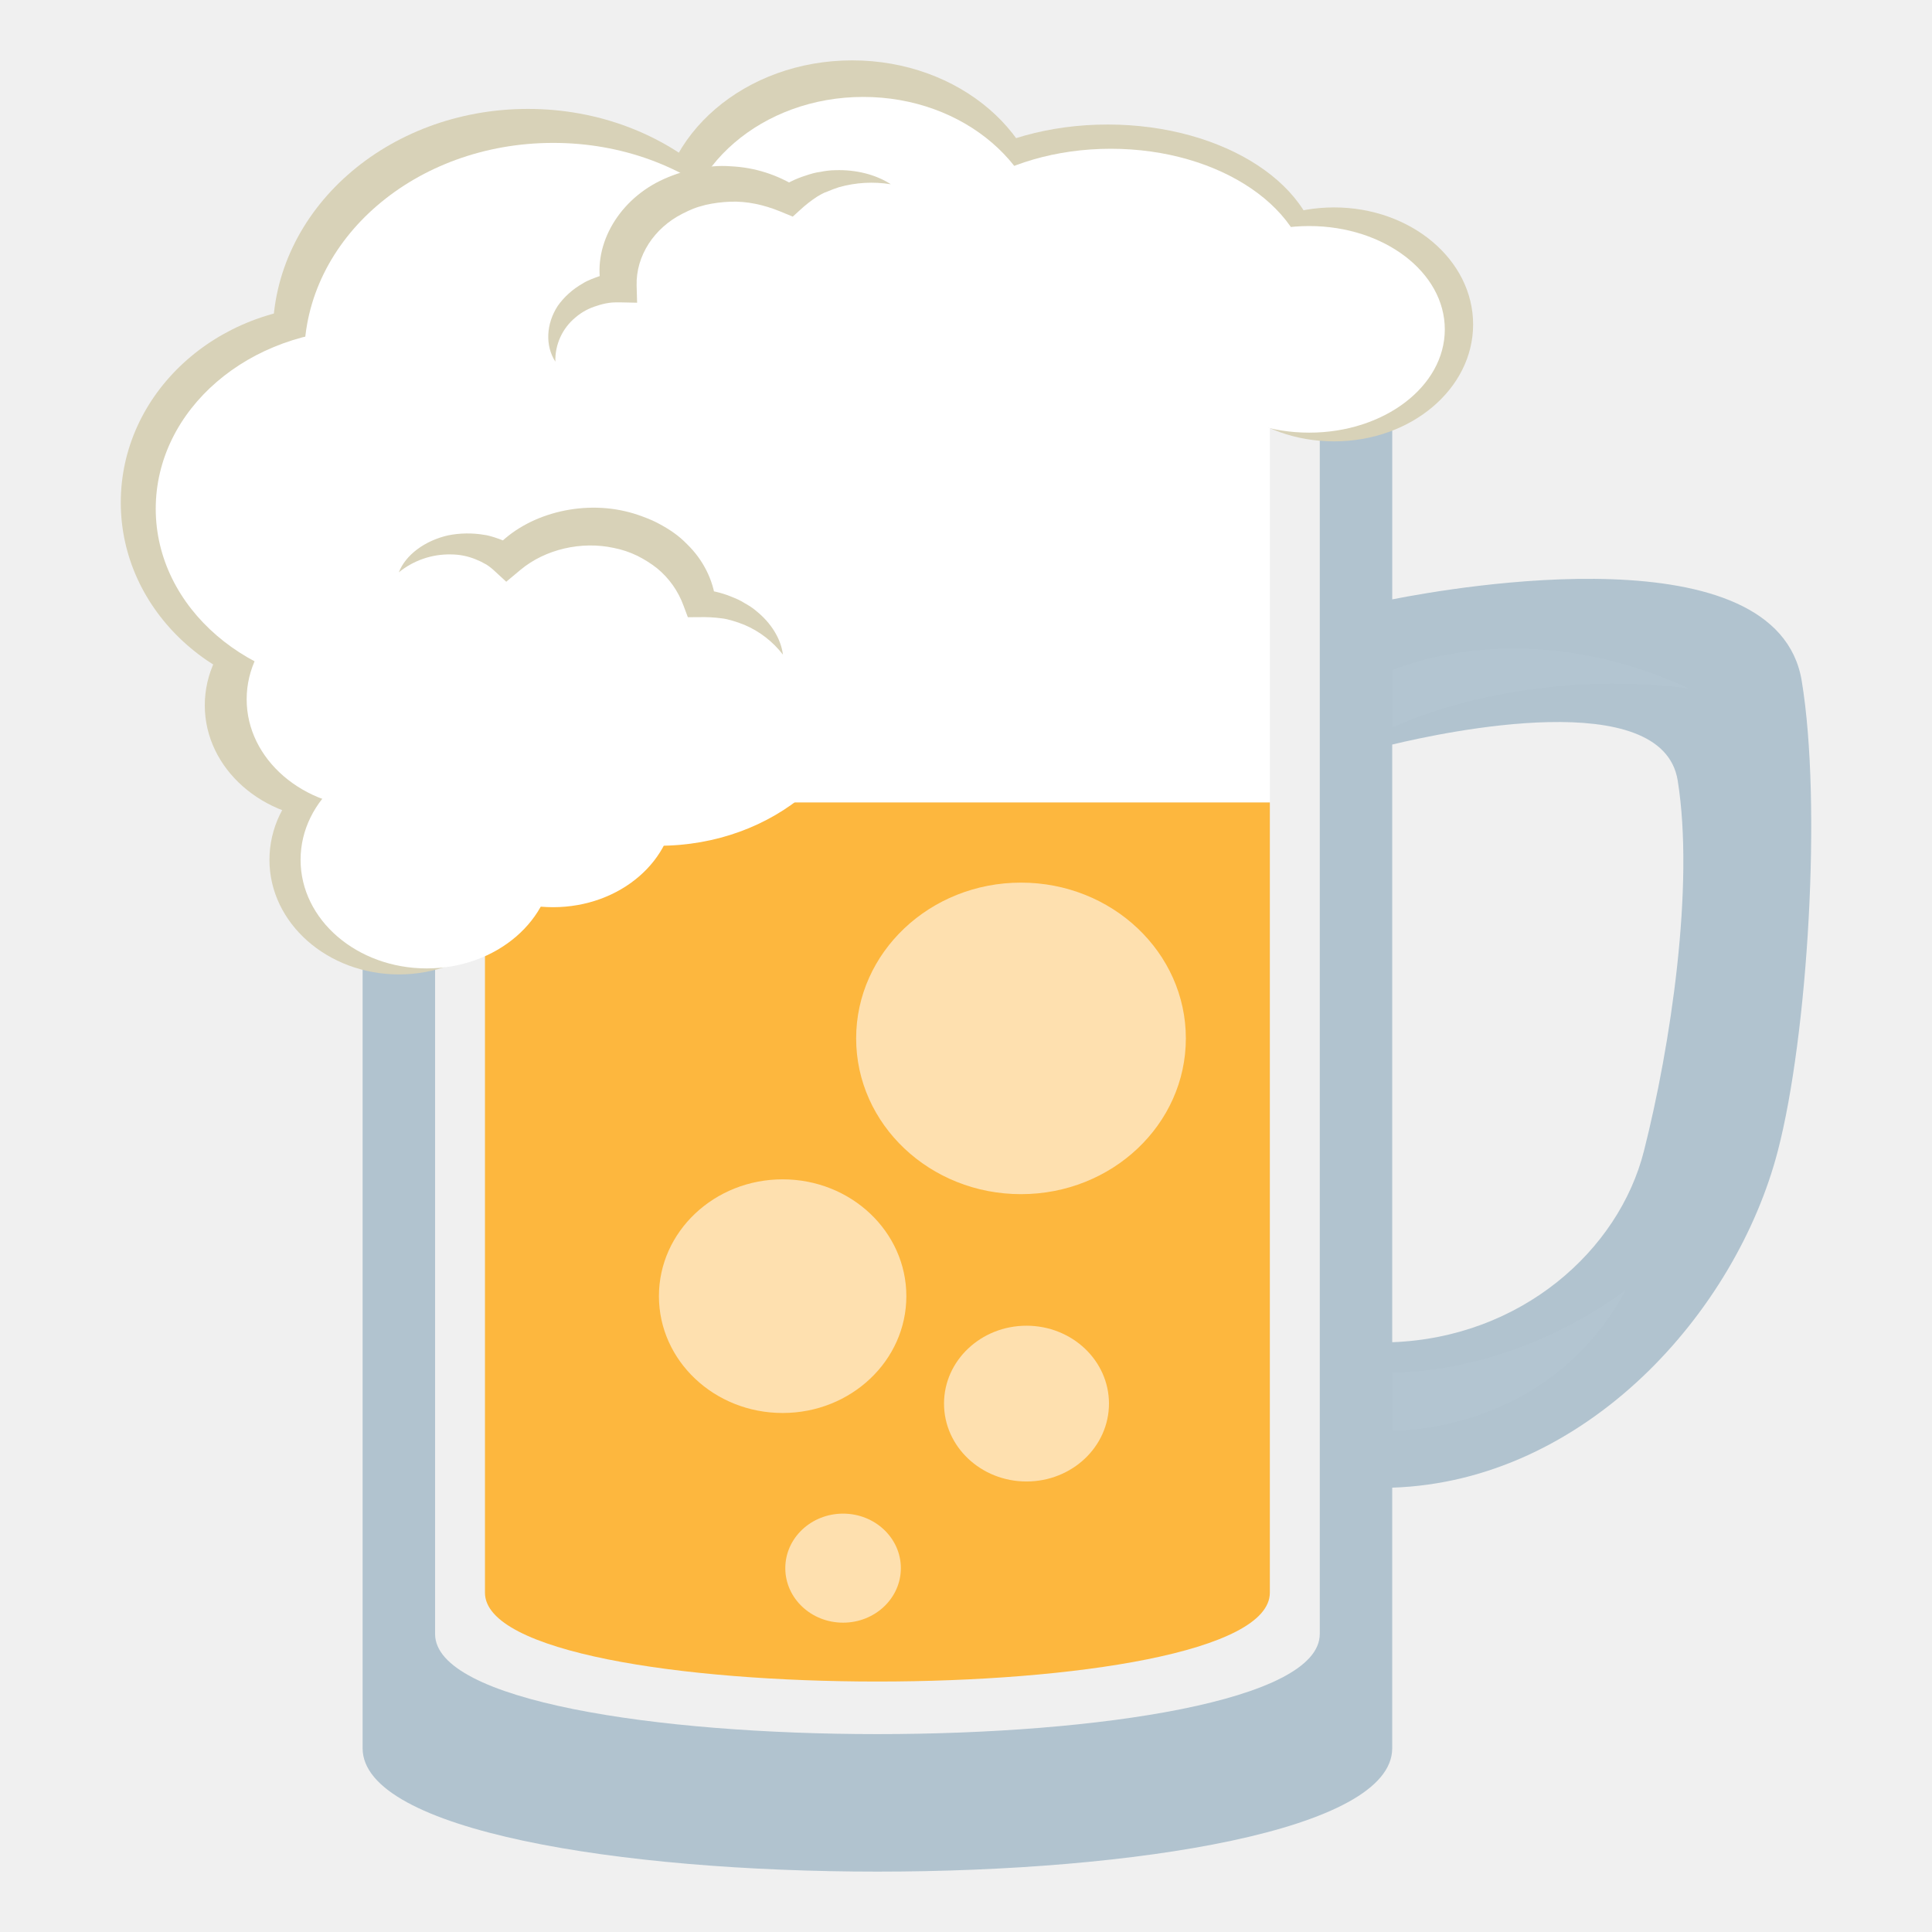
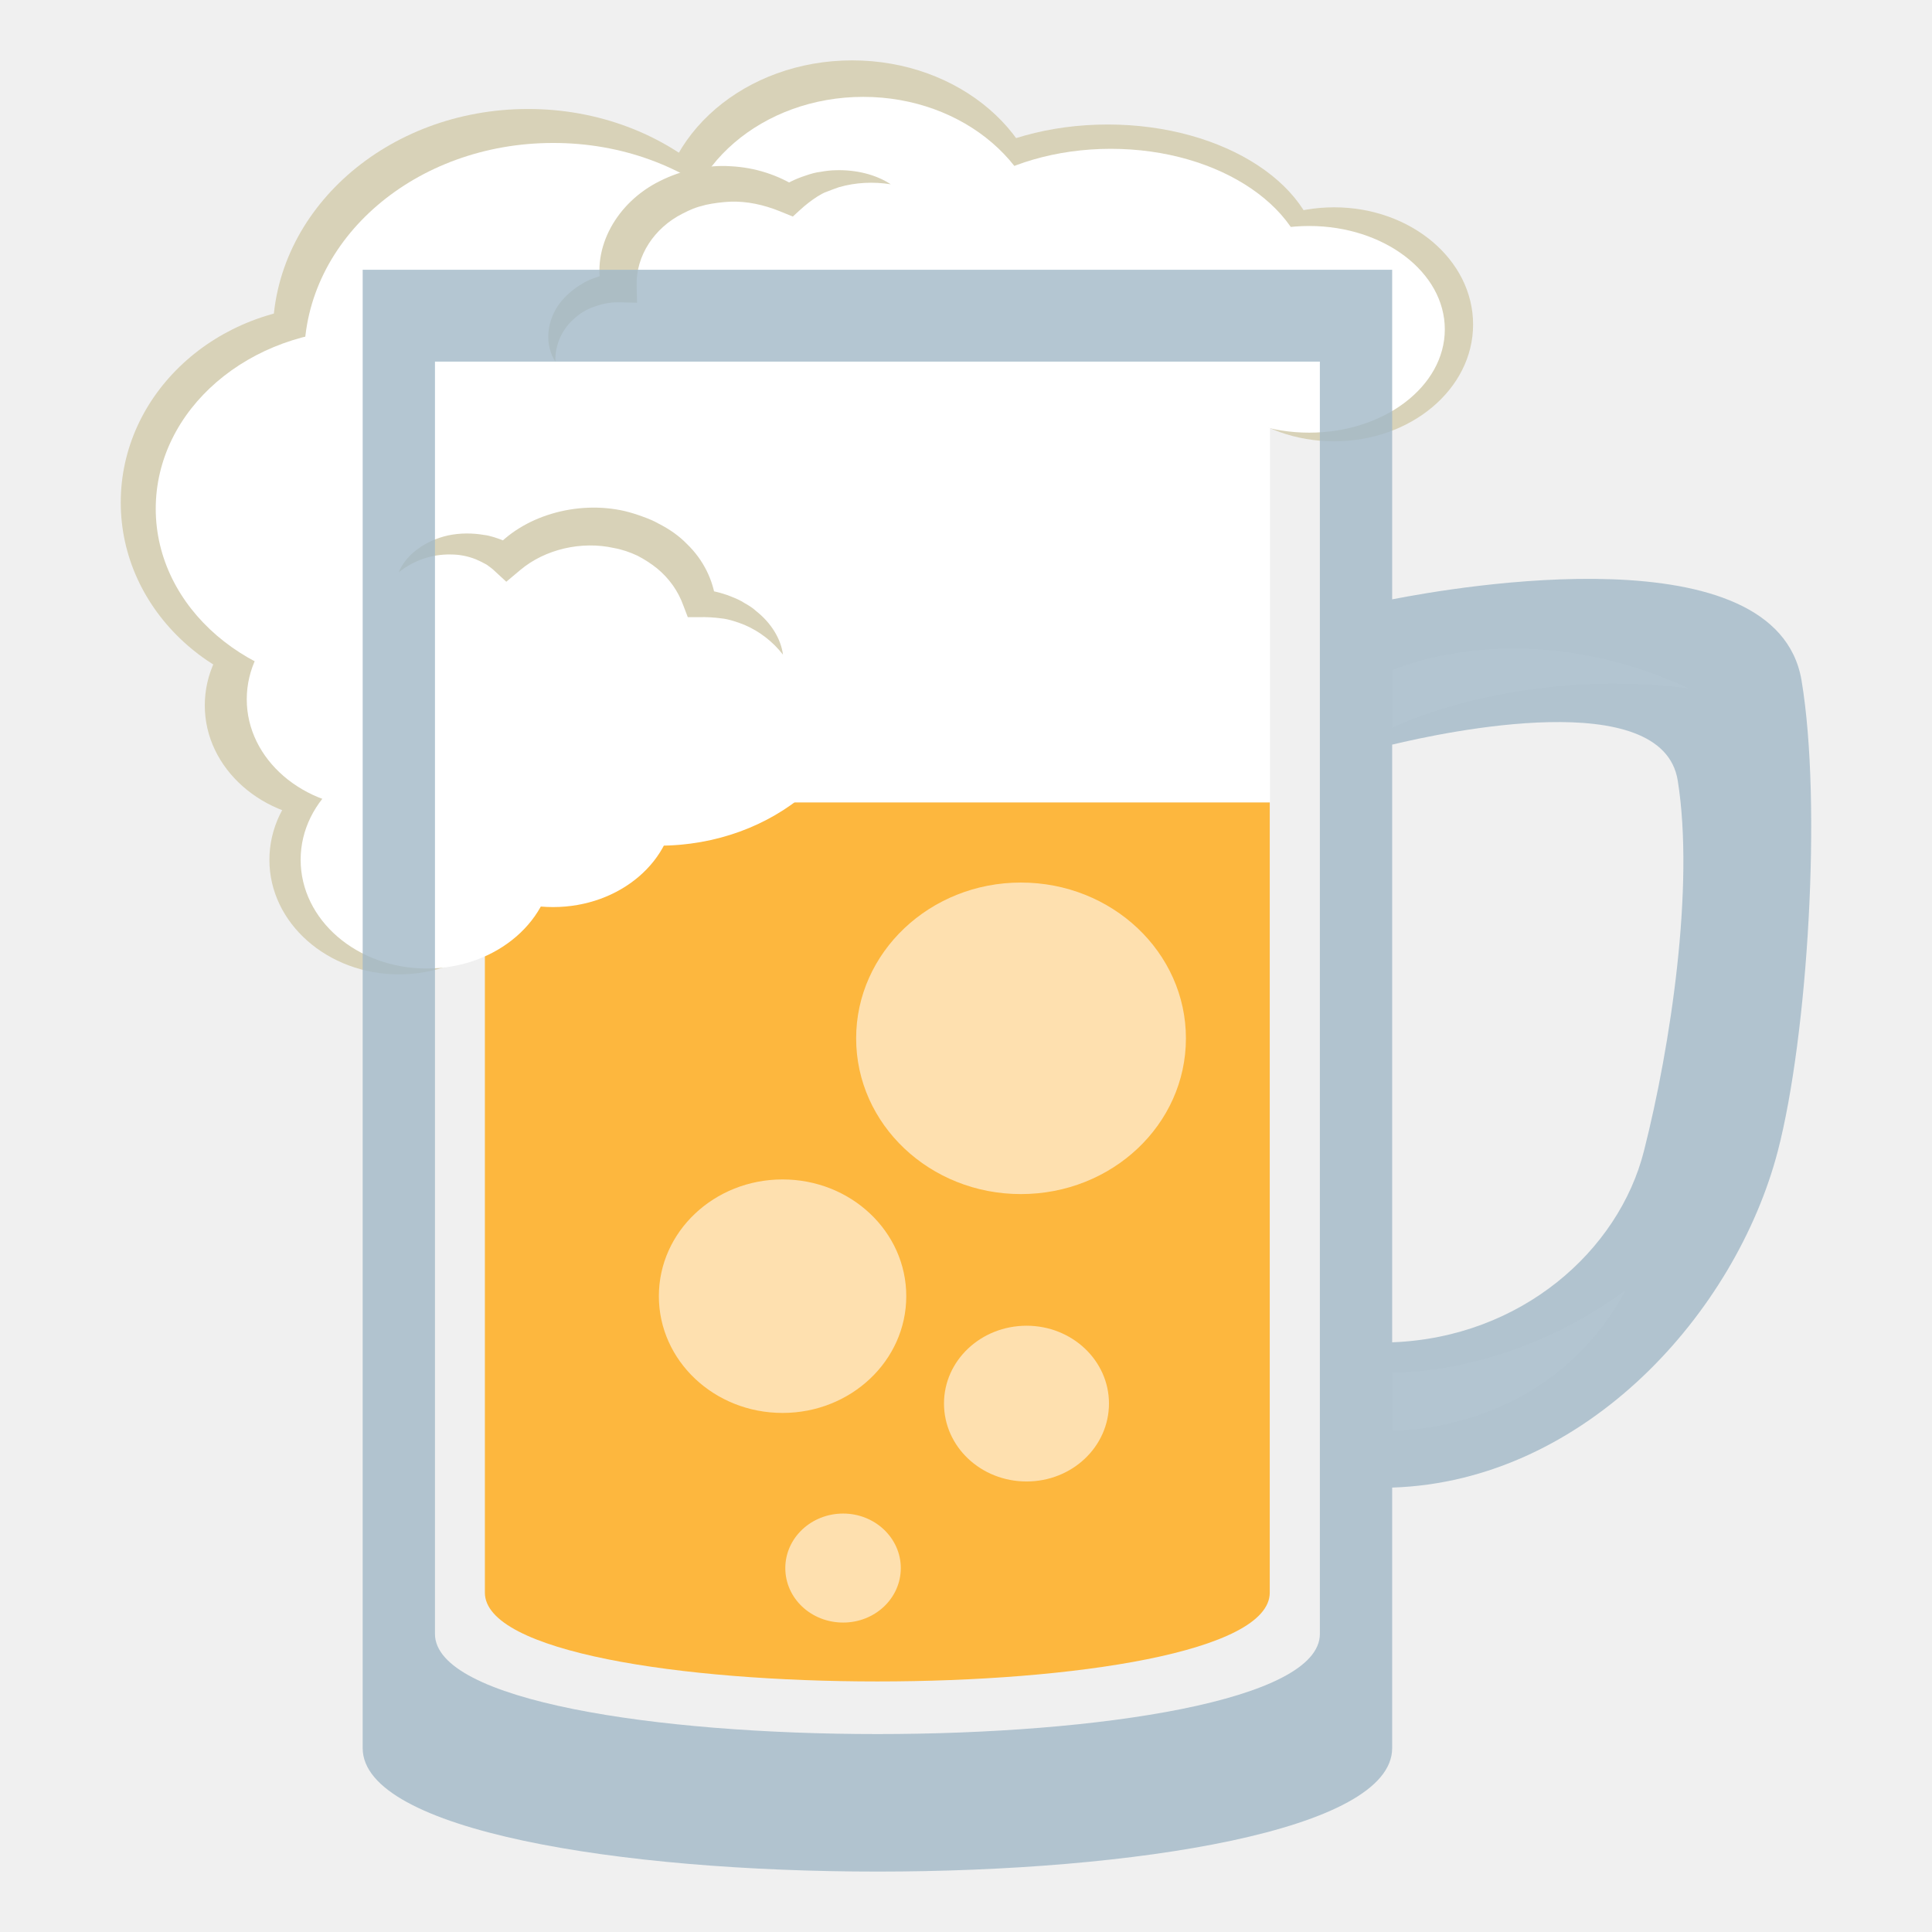
- <svg xmlns="http://www.w3.org/2000/svg" width="64" height="64" viewBox="0 0 64 64">
-   <path fill="#FFF" d="M16.066 12.531h26v14.052h-26z" />
-   <path opacity=".8" fill="#FFF" d="M46.119 24.101s4.053-2.018 9.813-1.301c-5.557-2.558-9.813-.59-9.813-.59v1.891zM46.119 45.469s3.85.133 7.731-2.729c-2.588 4.793-7.731 4.652-7.731 4.652v-1.923z" />
-   <path opacity=".8" fill="#A1B8C7" d="M59.684 22.552c-.822-4.955-11.439-3.117-13.564-2.697V8.939H12.012v48.974c0 5.449 34.107 5.449 34.107 0v-8.632c6.411-.213 11.389-5.814 12.775-11.16.991-3.814 1.465-11.483.79-15.569zM43.719 54.128c0 4.422-29.306 4.422-29.306 0V11.982h29.306v42.146zm10.739-16.001c-.835 3.301-4.069 6.176-8.339 6.336V24.664c1.725-.416 8.95-1.963 9.457 1.191.562 3.5-.238 8.797-1.118 12.272z" />
-   <path fill="#FDB73E" d="M42.065 26.583h-26V52.76c0 3.924 26 3.924 26 0V26.583z" />
-   <path fill="#D8D2B8" d="M43.719 8.742c0 2.543-3.143 4.607-7.026 4.607-3.881 0-7.025-2.064-7.025-4.607 0-2.553 3.144-4.617 7.025-4.617 3.883 0 7.026 2.064 7.026 4.617z" />
-   <path fill="#D8D2B8" d="M48.799 10.748c0 2.139-2.063 3.873-4.607 3.873-2.543 0-4.604-1.734-4.604-3.873 0-2.145 2.062-3.877 4.604-3.877 2.544 0 4.607 1.733 4.607 3.877zM15.356 23.365c0 2.092-1.916 3.793-4.282 3.793-2.371 0-4.29-1.701-4.29-3.793 0-2.103 1.918-3.802 4.29-3.802 2.367-.004 4.282 1.699 4.282 3.802z" />
-   <path fill="#D8D2B8" d="M17.499 28.484c0 2.092-1.916 3.795-4.283 3.795-2.371 0-4.29-1.703-4.29-3.795 0-2.104 1.918-3.803 4.29-3.803 2.367-.002 4.283 1.699 4.283 3.803zM25.936 11.1c0 4.129-3.781 7.48-8.45 7.48-4.664 0-8.451-3.352-8.451-7.48 0-4.145 3.788-7.492 8.451-7.492 4.669-.003 8.45 3.347 8.45 7.492z" />
-   <path fill="#D8D2B8" d="M18.142 16.646c0 3.6-3.161 6.515-7.071 6.515-3.906 0-7.07-2.916-7.07-6.515 0-3.607 3.165-6.523 7.07-6.523 3.91-.002 7.071 2.916 7.071 6.523zM34.636 7.494c0 3.025-2.868 5.482-6.407 5.482-3.535 0-6.405-2.457-6.405-5.482 0-3.039 2.87-5.494 6.405-5.494 3.539-.001 6.407 2.455 6.407 5.494z" />
-   <path fill="#FFF" d="M43.39 9.451c0 2.496-2.953 4.52-6.592 4.52-3.642 0-6.593-2.023-6.593-4.52 0-2.502 2.952-4.523 6.593-4.523 3.639 0 6.592 2.021 6.592 4.523z" />
-   <path fill="#FFF" d="M47.861 10.912c0 1.889-2.012 3.42-4.492 3.42-2.484 0-4.496-1.531-4.496-3.42 0-1.891 2.012-3.424 4.496-3.424 2.481 0 4.492 1.533 4.492 3.424zM16.536 23.166c0 1.986-1.875 3.6-4.182 3.6-2.311 0-4.183-1.613-4.183-3.6 0-1.992 1.872-3.603 4.183-3.603 2.307-.002 4.182 1.611 4.182 3.603zM36.533 12.533c0 1.986-1.875 3.6-4.185 3.6-2.307 0-4.182-1.613-4.182-3.6 0-1.992 1.875-3.604 4.182-3.604 2.31-.001 4.185 1.612 4.185 3.604zM26.564 11.836c0 3.916-3.688 7.094-8.243 7.094-4.55 0-8.245-3.178-8.245-7.094 0-3.93 3.695-7.102 8.245-7.102 4.554-.005 8.243 3.172 8.243 7.102z" />
-   <path fill="#FFF" d="M18.963 16.855c0 3.277-3.092 5.939-6.903 5.939-3.809 0-6.901-2.662-6.901-5.939 0-3.289 3.092-5.945 6.901-5.945 3.811 0 6.903 2.656 6.903 5.945z" />
-   <path fill="#FFF" d="M28.725 22.078c0 3.277-3.092 5.939-6.902 5.939s-6.901-2.662-6.901-5.939c0-3.289 3.092-5.945 6.901-5.945 3.81 0 6.902 2.656 6.902 5.945zM34.636 8.418c0 2.867-2.702 5.197-6.042 5.197-3.335 0-6.043-2.33-6.043-5.197 0-2.881 2.708-5.207 6.043-5.207 3.34-.002 6.042 2.326 6.042 5.207z" />
-   <path fill="#FFF" d="M18.321 28.482c0 1.988-1.872 3.598-4.184 3.598-2.308 0-4.18-1.609-4.18-3.598 0-1.992 1.873-3.604 4.18-3.604 2.312 0 4.184 1.612 4.184 3.604z" />
-   <path fill="#FFF" d="M22.346 26.587c0 1.912-1.804 3.465-4.026 3.465-2.226 0-4.027-1.553-4.027-3.465 0-1.92 1.802-3.473 4.027-3.473 2.222-.001 4.026 1.553 4.026 3.473z" />
-   <path fill="#D8D2B8" d="M25.936 21.686a3.18 3.18 0 0 0-1.27-.984c-.225-.09-.537-.195-.76-.219a4.822 4.822 0 0 0-.758-.039l-.362.002-.144-.385a2.874 2.874 0 0 0-.878-1.238 3.837 3.837 0 0 0-.649-.41 3.179 3.179 0 0 0-.781-.262c-1.063-.232-2.269.037-3.096.729l-.468.391-.375-.346a1.867 1.867 0 0 0-.279-.221c-.171-.094-.209-.115-.355-.174a2.166 2.166 0 0 0-.821-.164 2.644 2.644 0 0 0-1.729.594c.225-.58.865-1.051 1.631-1.225a3.304 3.304 0 0 1 1.207-.016c.187.023.459.123.585.172.205.078.379.182.551.291l-.842.047c.946-1.127 2.75-1.664 4.351-1.297.2.045.385.102.591.178.218.08.389.156.52.227.383.201.686.412.951.686.547.529.868 1.199.949 1.871l-.509-.379c.351.043.681.109 1.013.244.172.068.336.139.447.215.117.063.293.172.396.266.49.393.817.918.884 1.446zM29.51 6.104a3.976 3.976 0 0 0-1.721.098 4.218 4.218 0 0 0-.371.139c-.153.051-.254.117-.348.172a4.221 4.221 0 0 0-.561.438l-.248.225-.421-.174c-.532-.217-1.1-.344-1.659-.32a4.568 4.568 0 0 0-.794.102c-.375.094-.51.162-.776.293-.94.473-1.548 1.396-1.522 2.381l.016.57-.56-.012c-.131-.002-.267 0-.377.018a2.25 2.25 0 0 0-.394.096c-.256.076-.5.205-.705.381a1.832 1.832 0 0 0-.672 1.469c-.343-.529-.307-1.256.08-1.848.206-.291.488-.551.831-.744.15-.1.416-.193.544-.238.215-.068.417-.104.624-.131l-.543.559c-.333-1.365.488-2.879 1.932-3.588a4.957 4.957 0 0 1 1.11-.383c.449-.09.823-.131 1.24-.098a4.48 4.48 0 0 1 2.217.709l-.67.053a3.4 3.4 0 0 1 .922-.453c.18-.061.347-.109.489-.123.137-.031.354-.059.505-.057.671-.023 1.337.143 1.832.466z" />
-   <ellipse fill="#FEE0AF" cx="33.822" cy="34.398" rx="5.461" ry="5.16" />
-   <ellipse fill="#FEE0AF" cx="25.926" cy="42.937" rx="4.098" ry="3.87" />
-   <ellipse fill="#FEE0AF" cx="34.004" cy="46.496" rx="2.732" ry="2.58" />
-   <ellipse fill="#FEE0AF" cx="27.928" cy="51.947" rx="1.914" ry="1.806" />
+ <svg xmlns="http://www.w3.org/2000/svg" xmlns:xlink="http://www.w3.org/1999/xlink" width="48px" height="48px" viewBox="0 0 36 36" version="1.1">
+   <defs>
+     <filter id="alpha" filterUnits="objectBoundingBox" x="0%" y="0%" width="100%" height="100%">
+       <feColorMatrix type="matrix" in="SourceGraphic" values="0 0 0 0 1 0 0 0 0 1 0 0 0 0 1 0 0 0 1 0" />
+     </filter>
+     <mask id="mask0">
+       <g filter="url(#alpha)">
+         <rect x="0" y="0" width="36" height="36" style="fill:rgb(0%,0%,0%);fill-opacity:0.8;stroke:none;" />
+       </g>
+     </mask>
+     <mask id="mask1">
+       <g filter="url(#alpha)">
+         <rect x="0" y="0" width="36" height="36" style="fill:rgb(0%,0%,0%);fill-opacity:0.8;stroke:none;" />
+       </g>
+     </mask>
+     <clipPath id="clip1">
+       <rect width="36" height="36" />
+     </clipPath>
+     <clipPath id="clip2">
+       <rect width="36" height="36" />
+     </clipPath>
+     <g id="surface6" clip-path="url(#clip1)">
+       <path style=" stroke:none;fill-rule:nonzero;fill:rgb(100%,100%,100%);fill-opacity:1;" d="M 25.941 13.559 C 25.941 13.559 28.223 12.422 31.461 12.824 C 28.336 11.387 25.941 12.492 25.941 12.492 Z M 25.941 25.578 C 25.941 25.578 28.109 25.652 30.289 24.043 C 28.836 26.738 25.941 26.656 25.941 26.656 Z M 25.941 25.578 " />
+     </g>
+     <g id="surface9" clip-path="url(#clip2)">
+       <path style=" stroke:none;fill-rule:nonzero;fill:rgb(63.137%,72.157%,78.039%);fill-opacity:1;" d="M 33.57 12.684 C 33.109 9.898 27.137 10.934 25.941 11.168 L 25.941 5.027 L 6.758 5.027 L 6.758 32.574 C 6.758 35.641 25.941 35.641 25.941 32.574 L 25.941 27.719 C 29.547 27.602 32.348 24.449 33.129 21.441 C 33.684 19.297 33.953 14.984 33.57 12.684 Z M 24.594 30.445 C 24.594 32.934 8.105 32.934 8.105 30.445 L 8.105 6.738 L 24.594 6.738 Z M 30.633 21.445 C 30.164 23.305 28.344 24.922 25.941 25.012 L 25.941 13.875 C 26.914 13.641 30.977 12.77 31.262 14.543 C 31.578 16.512 31.129 19.492 30.633 21.445 Z M 30.633 21.445 " />
+     </g>
+   </defs>
+   <g id="surface1">
+     <path style=" stroke:none;fill-rule:nonzero;fill:rgb(100%,100%,100%);fill-opacity:1;" d="M 9.039 7.047 L 23.664 7.047 L 23.664 14.953 L 9.039 14.953 Z M 9.039 7.047 " />
+     <path style=" stroke:none;fill-rule:nonzero;fill:rgb(99.216%,71.765%,24.314%);fill-opacity:1;" d="M 23.66 14.953 L 9.035 14.953 L 9.035 29.676 C 9.035 31.883 23.66 31.883 23.66 29.676 Z M 23.66 14.953 " />
+     <path style=" stroke:none;fill-rule:nonzero;fill:rgb(84.706%,82.353%,72.157%);fill-opacity:1;" d="M 24.594 4.918 C 24.594 6.348 22.824 7.508 20.641 7.508 C 18.457 7.508 16.688 6.348 16.688 4.918 C 16.688 3.48 18.457 2.32 20.641 2.32 C 22.824 2.32 24.594 3.48 24.594 4.918 Z M 24.594 4.918 " />
+     <path style=" stroke:none;fill-rule:nonzero;fill:rgb(84.706%,82.353%,72.157%);fill-opacity:1;" d="M 27.449 6.047 C 27.449 7.25 26.289 8.223 24.859 8.223 C 23.426 8.223 22.27 7.25 22.27 6.047 C 22.27 4.84 23.43 3.863 24.859 3.863 C 26.289 3.863 27.449 4.84 27.449 6.047 Z M 8.637 13.145 C 8.637 14.32 7.559 15.277 6.23 15.277 C 4.895 15.277 3.816 14.32 3.816 13.145 C 3.816 11.961 4.895 11.004 6.23 11.004 C 7.562 11 8.637 11.961 8.637 13.145 Z M 8.637 13.145 " />
+     <path style=" stroke:none;fill-rule:nonzero;fill:rgb(84.706%,82.353%,72.157%);fill-opacity:1;" d="M 9.844 16.023 C 9.844 17.199 8.766 18.156 7.434 18.156 C 6.102 18.156 5.02 17.199 5.02 16.023 C 5.02 14.84 6.102 13.883 7.434 13.883 C 8.766 13.883 9.844 14.84 9.844 16.023 Z M 14.59 6.242 C 14.59 8.566 12.461 10.453 9.836 10.453 C 7.211 10.453 5.082 8.566 5.082 6.242 C 5.082 3.914 7.215 2.031 9.836 2.031 C 12.461 2.027 14.59 3.914 14.59 6.242 Z M 14.59 6.242 " />
+     <path style=" stroke:none;fill-rule:nonzero;fill:rgb(84.706%,82.353%,72.157%);fill-opacity:1;" d="M 10.203 9.363 C 10.203 11.387 8.426 13.027 6.227 13.027 C 4.031 13.027 2.25 11.387 2.25 9.363 C 2.25 7.336 4.031 5.695 6.227 5.695 C 8.426 5.691 10.203 7.336 10.203 9.363 Z M 19.484 4.215 C 19.484 5.918 17.871 7.301 15.879 7.301 C 13.891 7.301 12.277 5.918 12.277 4.215 C 12.277 2.508 13.891 1.125 15.879 1.125 C 17.871 1.125 19.484 2.508 19.484 4.215 Z M 19.484 4.215 " />
+     <path style=" stroke:none;fill-rule:nonzero;fill:rgb(100%,100%,100%);fill-opacity:1;" d="M 24.406 5.316 C 24.406 6.719 22.746 7.859 20.699 7.859 C 18.648 7.859 16.992 6.723 16.992 5.316 C 16.992 3.91 18.652 2.773 20.699 2.773 C 22.746 2.773 24.406 3.91 24.406 5.316 Z M 24.406 5.316 " />
+     <path style=" stroke:none;fill-rule:nonzero;fill:rgb(100%,100%,100%);fill-opacity:1;" d="M 26.922 6.137 C 26.922 7.199 25.789 8.062 24.395 8.062 C 22.996 8.062 21.867 7.199 21.867 6.137 C 21.867 5.074 22.996 4.211 24.395 4.211 C 25.789 4.211 26.922 5.074 26.922 6.137 Z M 9.301 13.031 C 9.301 14.148 8.246 15.055 6.949 15.055 C 5.648 15.055 4.598 14.148 4.598 13.031 C 4.598 11.91 5.648 11.004 6.949 11.004 C 8.246 11.004 9.301 11.91 9.301 13.031 Z M 20.551 7.051 C 20.551 8.168 19.496 9.074 18.195 9.074 C 16.898 9.074 15.844 8.168 15.844 7.051 C 15.844 5.93 16.898 5.023 18.195 5.023 C 19.496 5.023 20.551 5.93 20.551 7.051 Z M 14.941 6.656 C 14.941 8.859 12.867 10.648 10.305 10.648 C 7.746 10.648 5.668 8.859 5.668 6.656 C 5.668 4.445 7.746 2.664 10.305 2.664 C 12.867 2.66 14.941 4.445 14.941 6.656 Z M 14.941 6.656 " />
+     <path style=" stroke:none;fill-rule:nonzero;fill:rgb(100%,100%,100%);fill-opacity:1;" d="M 10.668 9.48 C 10.668 11.324 8.926 12.82 6.785 12.82 C 4.641 12.82 2.902 11.324 2.902 9.48 C 2.902 7.633 4.641 6.137 6.785 6.137 C 8.926 6.137 10.668 7.633 10.668 9.48 Z M 10.668 9.48 " />
+     <path style=" stroke:none;fill-rule:nonzero;fill:rgb(100%,100%,100%);fill-opacity:1;" d="M 16.156 12.418 C 16.156 14.262 14.418 15.758 12.277 15.758 C 10.133 15.758 8.395 14.262 8.395 12.418 C 8.395 10.57 10.133 9.074 12.277 9.074 C 14.418 9.074 16.156 10.57 16.156 12.418 Z M 19.484 4.734 C 19.484 6.348 17.961 7.66 16.086 7.66 C 14.207 7.66 12.684 6.348 12.684 4.734 C 12.684 3.113 14.207 1.805 16.086 1.805 C 17.961 1.805 19.484 3.113 19.484 4.734 Z M 19.484 4.734 " />
+     <path style=" stroke:none;fill-rule:nonzero;fill:rgb(100%,100%,100%);fill-opacity:1;" d="M 10.305 16.02 C 10.305 17.141 9.254 18.047 7.953 18.047 C 6.652 18.047 5.602 17.141 5.602 16.02 C 5.602 14.902 6.656 13.992 7.953 13.992 C 9.254 13.992 10.305 14.902 10.305 16.02 Z M 10.305 16.02 " />
+     <path style=" stroke:none;fill-rule:nonzero;fill:rgb(100%,100%,100%);fill-opacity:1;" d="M 12.57 14.957 C 12.57 16.031 11.555 16.902 10.305 16.902 C 9.055 16.902 8.039 16.031 8.039 14.957 C 8.039 13.875 9.055 13 10.305 13 C 11.555 13 12.57 13.875 12.57 14.957 Z M 12.57 14.957 " />
+     <path style=" stroke:none;fill-rule:nonzero;fill:rgb(84.706%,82.353%,72.157%);fill-opacity:1;" d="M 14.59 12.199 C 14.402 11.957 14.156 11.766 13.875 11.645 C 13.75 11.594 13.574 11.535 13.445 11.523 C 13.305 11.504 13.164 11.496 13.02 11.5 L 12.816 11.5 L 12.734 11.285 C 12.637 11.012 12.465 10.773 12.242 10.59 C 12.129 10.5 12.008 10.422 11.879 10.355 C 11.738 10.289 11.59 10.238 11.438 10.211 C 10.84 10.078 10.16 10.23 9.695 10.621 L 9.434 10.84 L 9.223 10.645 C 9.176 10.598 9.121 10.559 9.066 10.52 C 8.969 10.469 8.949 10.457 8.867 10.422 C 8.719 10.363 8.562 10.332 8.402 10.332 C 8.051 10.324 7.707 10.441 7.43 10.664 C 7.559 10.34 7.918 10.074 8.348 9.977 C 8.574 9.93 8.801 9.93 9.027 9.969 C 9.133 9.98 9.285 10.035 9.355 10.062 C 9.473 10.109 9.57 10.168 9.668 10.227 L 9.191 10.254 C 9.727 9.621 10.738 9.316 11.641 9.523 C 11.754 9.551 11.855 9.582 11.973 9.625 C 12.094 9.668 12.191 9.711 12.266 9.754 C 12.48 9.863 12.652 9.984 12.801 10.137 C 13.109 10.434 13.289 10.812 13.336 11.191 L 13.047 10.977 C 13.246 11 13.43 11.039 13.617 11.113 C 13.715 11.152 13.805 11.191 13.867 11.234 C 13.934 11.27 14.035 11.332 14.09 11.387 C 14.367 11.605 14.551 11.902 14.59 12.199 Z M 16.598 3.434 C 16.277 3.383 15.945 3.398 15.633 3.488 C 15.562 3.512 15.492 3.539 15.422 3.566 C 15.336 3.594 15.281 3.633 15.227 3.664 C 15.113 3.738 15.008 3.82 14.91 3.91 L 14.773 4.035 L 14.535 3.938 C 14.234 3.816 13.918 3.746 13.602 3.758 C 13.453 3.766 13.301 3.785 13.156 3.816 C 12.945 3.867 12.867 3.906 12.719 3.98 C 12.191 4.246 11.848 4.766 11.863 5.32 L 11.871 5.641 L 11.555 5.633 C 11.484 5.633 11.406 5.633 11.344 5.645 C 11.27 5.656 11.195 5.672 11.121 5.699 C 10.98 5.742 10.84 5.812 10.727 5.914 C 10.48 6.113 10.34 6.418 10.348 6.738 C 10.156 6.441 10.176 6.031 10.395 5.699 C 10.508 5.535 10.668 5.391 10.859 5.281 C 10.945 5.223 11.094 5.172 11.168 5.148 C 11.289 5.109 11.402 5.09 11.52 5.074 L 11.211 5.387 C 11.023 4.621 11.488 3.77 12.301 3.371 C 12.496 3.273 12.707 3.199 12.922 3.152 C 13.176 3.102 13.387 3.082 13.621 3.098 C 14.066 3.121 14.496 3.258 14.867 3.496 L 14.492 3.527 C 14.648 3.418 14.824 3.332 15.008 3.273 C 15.109 3.238 15.203 3.211 15.285 3.203 C 15.363 3.188 15.484 3.172 15.57 3.172 C 15.945 3.16 16.32 3.25 16.598 3.434 Z M 16.598 3.434 " />
+     <path style=" stroke:none;fill-rule:nonzero;fill:rgb(99.608%,87.843%,68.627%);fill-opacity:1;" d="M 22.098 19.348 C 22.098 17.746 20.723 16.445 19.023 16.445 C 17.328 16.445 15.953 17.746 15.953 19.348 C 15.953 20.953 17.328 22.25 19.023 22.25 C 20.723 22.25 22.098 20.953 22.098 19.348 Z M 22.098 19.348 " />
+     <path style=" stroke:none;fill-rule:nonzero;fill:rgb(99.608%,87.843%,68.627%);fill-opacity:1;" d="M 16.887 24.152 C 16.887 22.949 15.855 21.977 14.582 21.977 C 13.309 21.977 12.277 22.949 12.277 24.152 C 12.277 25.355 13.309 26.328 14.582 26.328 C 15.855 26.328 16.887 25.355 16.887 24.152 Z M 16.887 24.152 " />
+     <path style=" stroke:none;fill-rule:nonzero;fill:rgb(99.608%,87.843%,68.627%);fill-opacity:1;" d="M 20.664 26.152 C 20.664 25.352 19.977 24.703 19.129 24.703 C 18.277 24.703 17.59 25.352 17.59 26.152 C 17.59 26.957 18.277 27.605 19.129 27.605 C 19.977 27.605 20.664 26.957 20.664 26.152 Z M 20.664 26.152 " />
+     <path style=" stroke:none;fill-rule:nonzero;fill:rgb(99.608%,87.843%,68.627%);fill-opacity:1;" d="M 16.785 29.219 C 16.785 28.66 16.305 28.203 15.711 28.203 C 15.113 28.203 14.633 28.66 14.633 29.219 C 14.633 29.781 15.113 30.234 15.711 30.234 C 16.305 30.234 16.785 29.781 16.785 29.219 Z M 16.785 29.219 " />
+     <use xlink:href="#surface6" mask="url(#mask0)" />
+     <use xlink:href="#surface9" mask="url(#mask1)" />
+   </g>
</svg>
